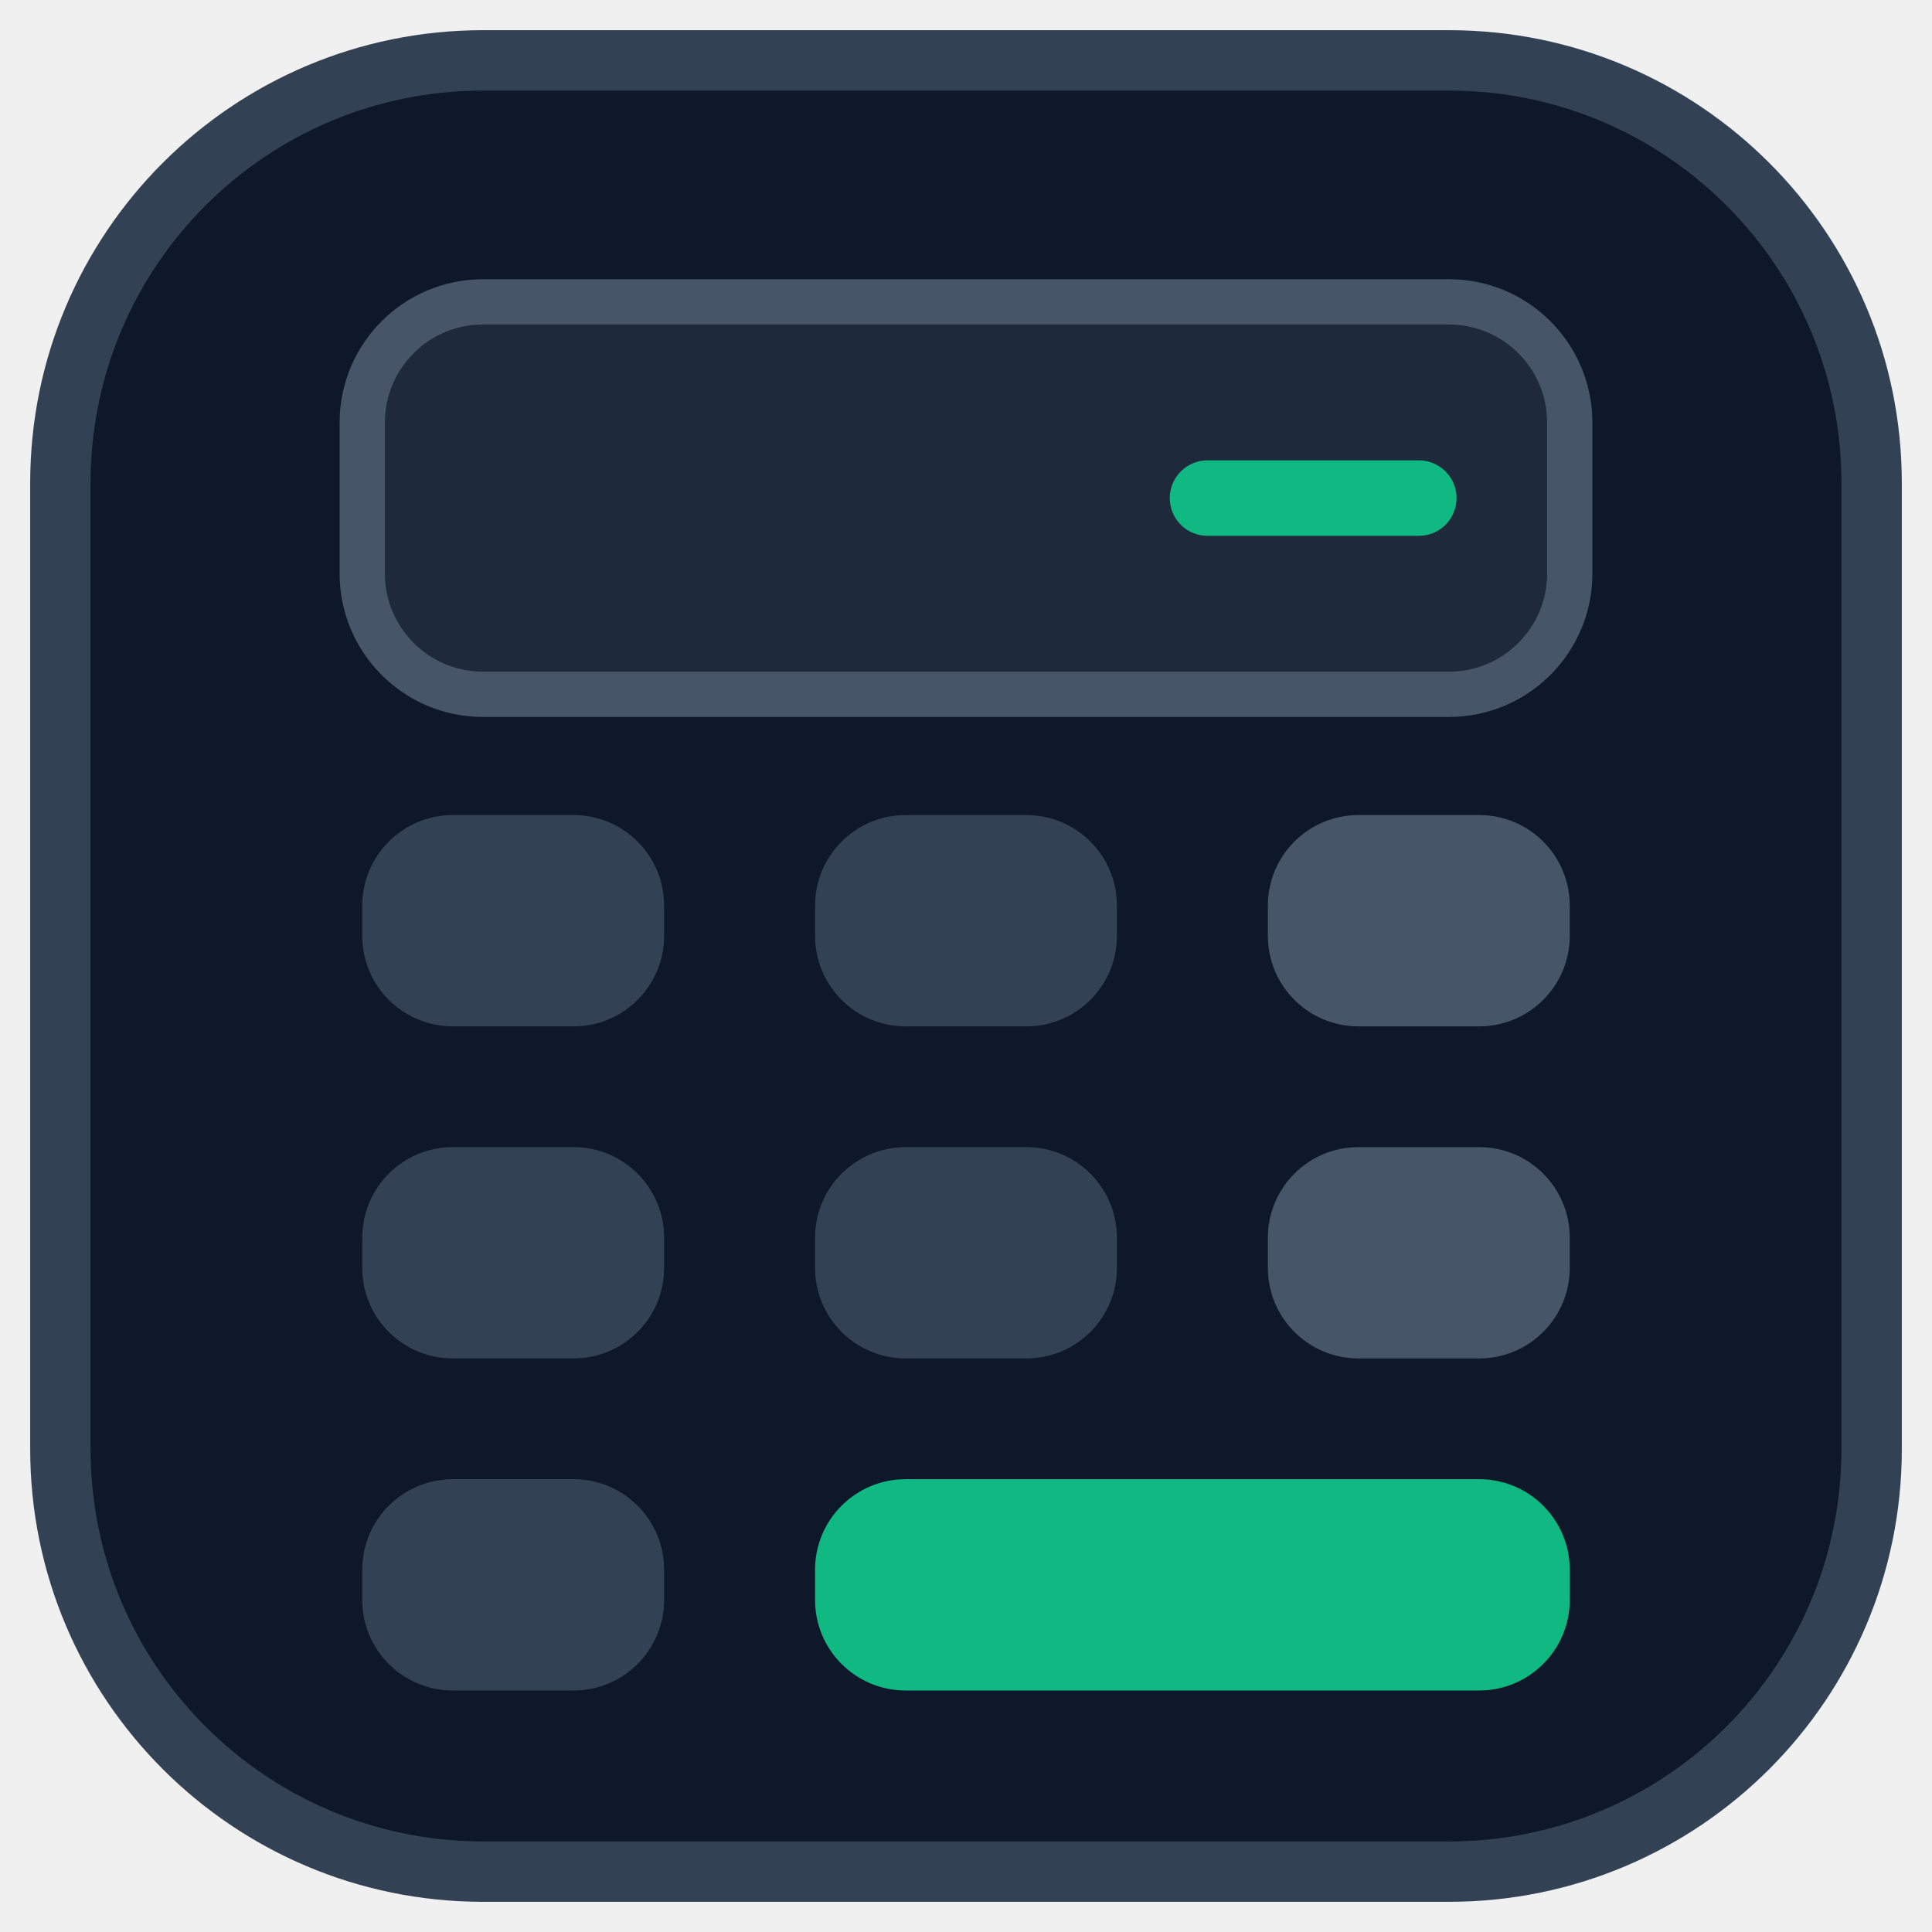
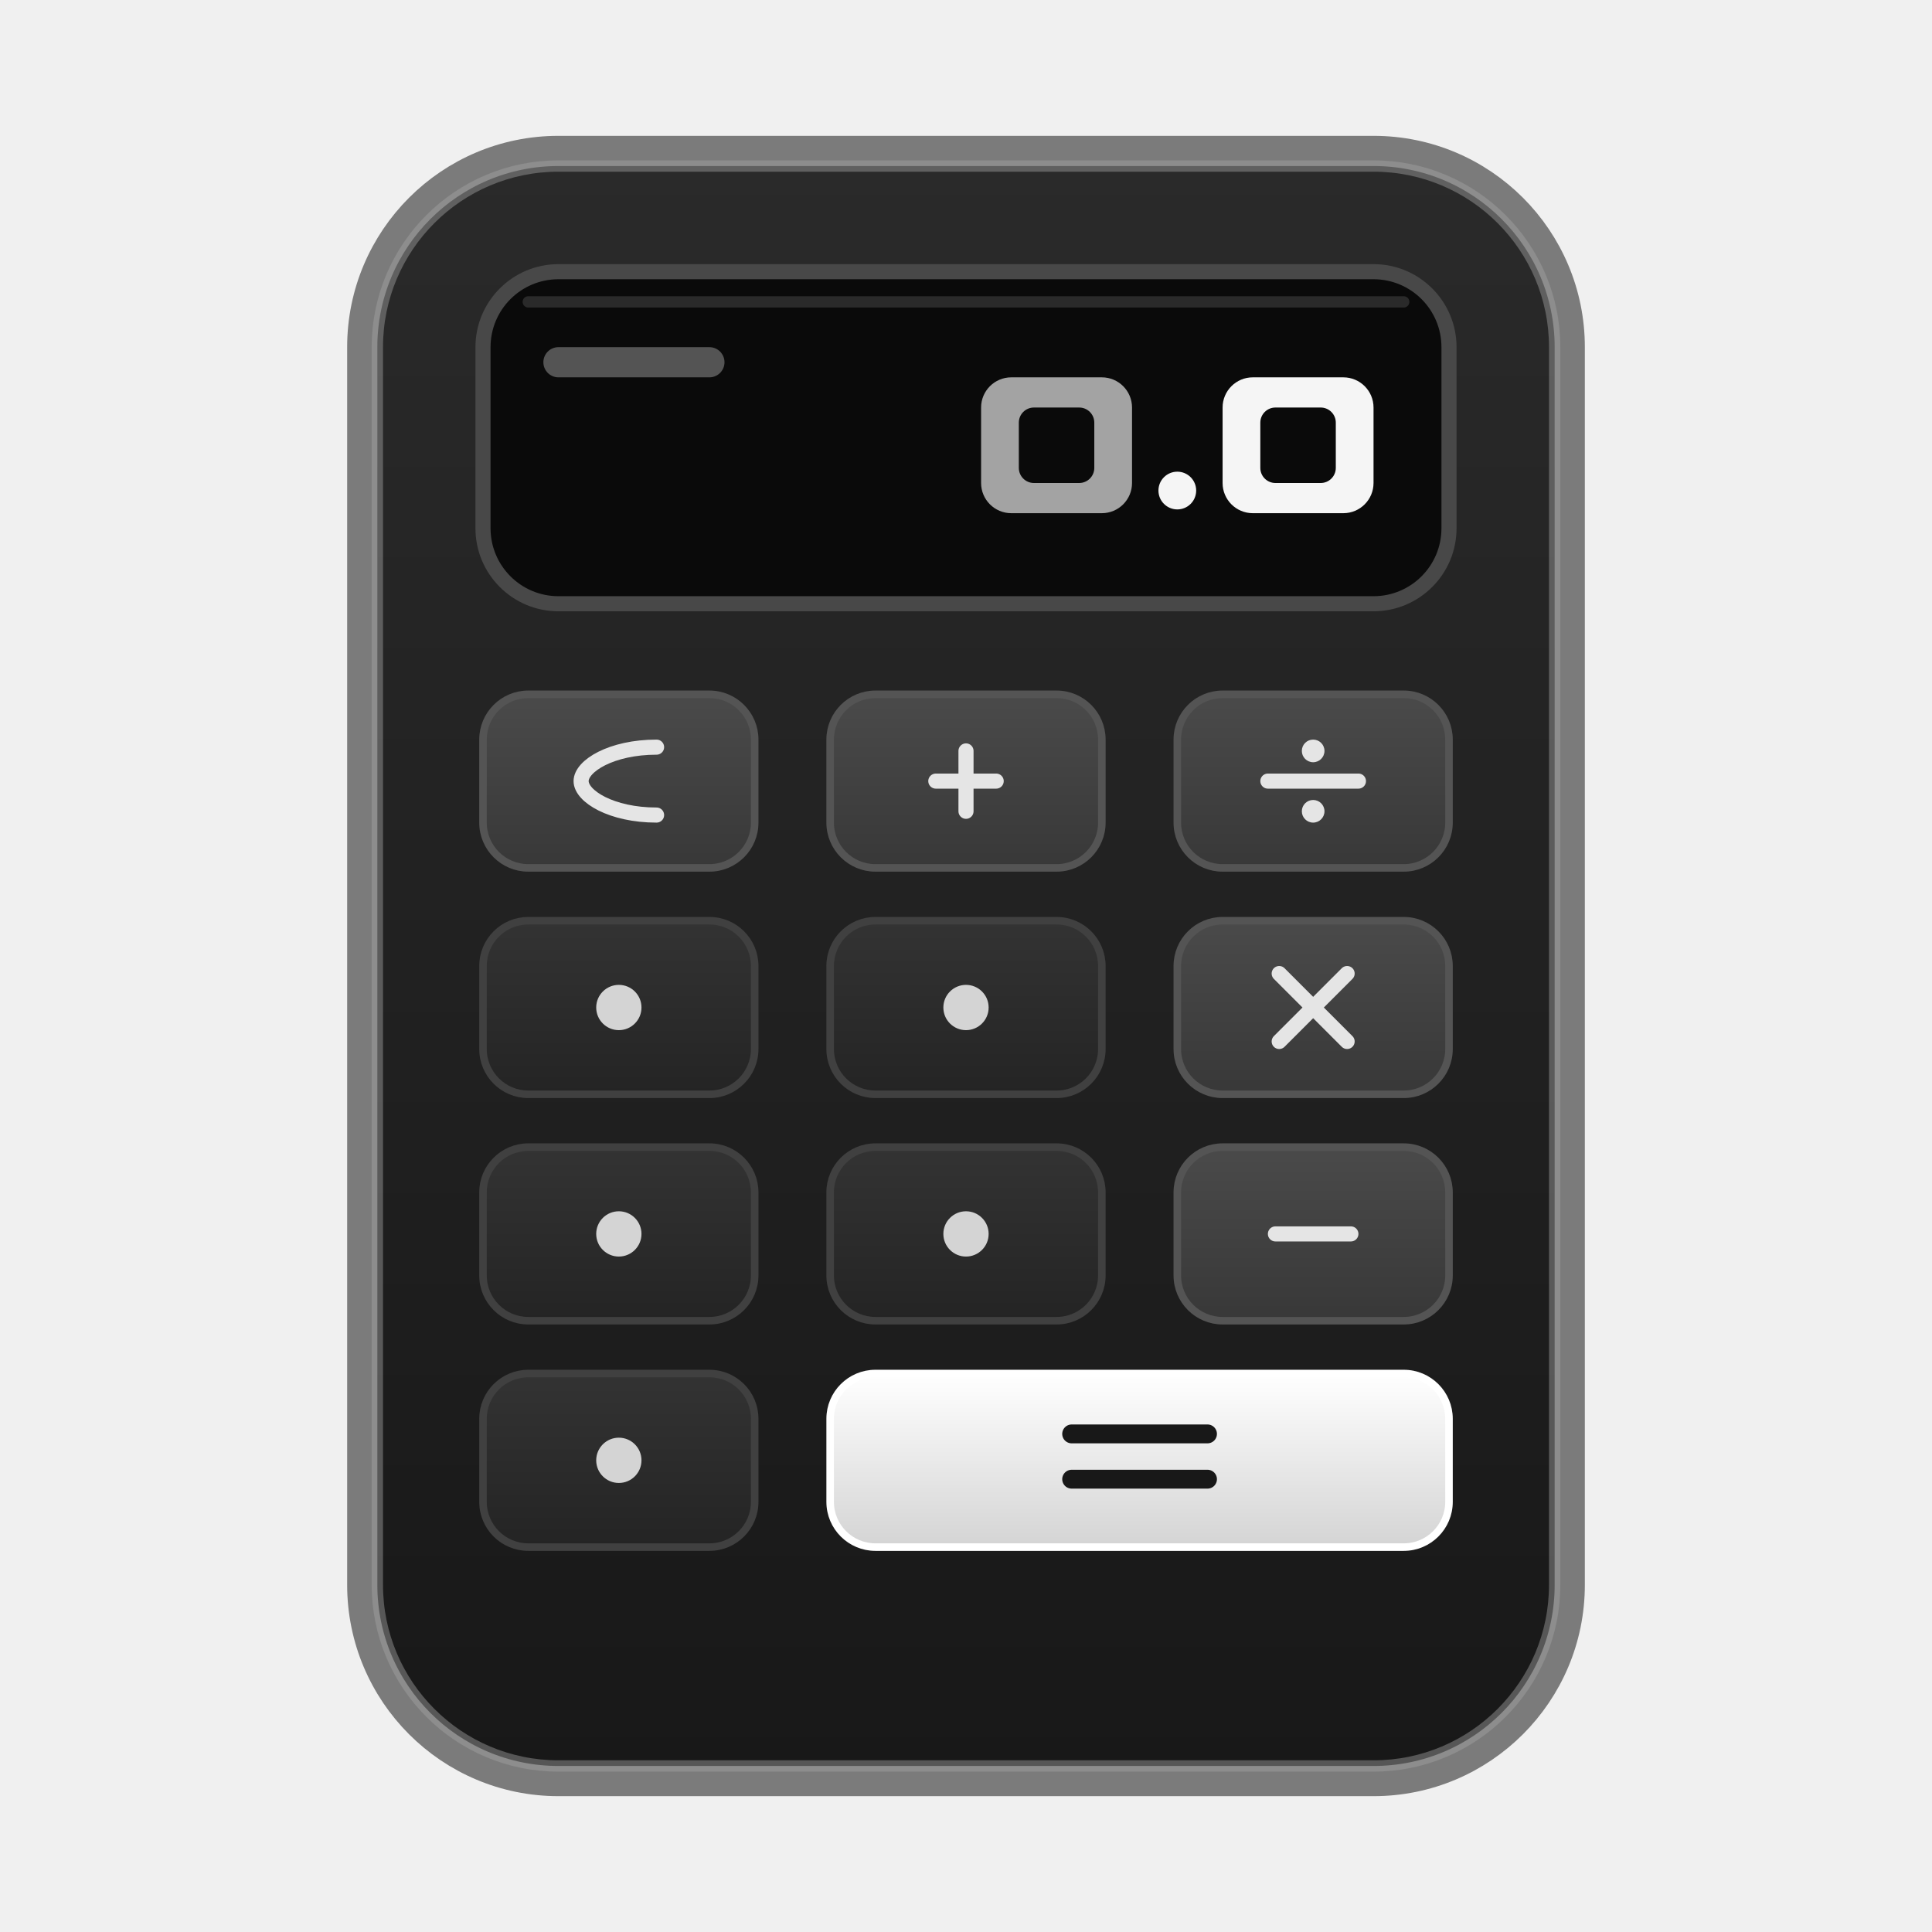
- <svg xmlns="http://www.w3.org/2000/svg" viewBox="0 0 64 64" width="64" height="64" fill="none">
-   <rect x="2" y="2" width="60" height="60" rx="14" fill="#0F172A" stroke="#334155" stroke-width="2" />
-   <rect x="12" y="10" width="40" height="13" rx="4" fill="#1E293B" stroke="#475569" stroke-width="1.5" />
-   <line x1="40" y1="16.5" x2="47" y2="16.5" stroke="#10B981" stroke-width="2.5" stroke-linecap="round" />
-   <rect x="12" y="27" width="10" height="7" rx="3" fill="#334155" />
-   <rect x="27" y="27" width="10" height="7" rx="3" fill="#334155" />
-   <rect x="42" y="27" width="10" height="7" rx="3" fill="#475569" />
-   <rect x="12" y="38" width="10" height="7" rx="3" fill="#334155" />
-   <rect x="27" y="38" width="10" height="7" rx="3" fill="#334155" />
-   <rect x="42" y="38" width="10" height="7" rx="3" fill="#475569" />
-   <rect x="12" y="49" width="10" height="7" rx="3" fill="#334155" />
-   <rect x="27" y="49" width="25" height="7" rx="3" fill="#10B981" />
+ <svg xmlns="http://www.w3.org/2000/svg" viewBox="0 0 256 256" width="256" height="256" fill="none">
+   <defs>
+     <linearGradient id="bodyGrad" x1="0" y1="0" x2="0" y2="1">
+       <stop offset="0%" stop-color="#2A2A2A" />
+       <stop offset="100%" stop-color="#181818" />
+     </linearGradient>
+     <linearGradient id="btnGrad" x1="0" y1="0" x2="0" y2="1">
+       <stop offset="0%" stop-color="#333333" />
+       <stop offset="100%" stop-color="#242424" />
+     </linearGradient>
+     <linearGradient id="opGrad" x1="0" y1="0" x2="0" y2="1">
+       <stop offset="0%" stop-color="#4A4A4A" />
+       <stop offset="100%" stop-color="#383838" />
+     </linearGradient>
+     <linearGradient id="eqGrad" x1="0" y1="0" x2="0" y2="1">
+       <stop offset="0%" stop-color="#FFFFFF" />
+       <stop offset="100%" stop-color="#D4D4D4" />
+     </linearGradient>
+   </defs>
+   <rect x="48" y="20" width="160" height="216" rx="26" fill="url(#bodyGrad)" stroke="#7B7B7B" stroke-width="4" />
+   <rect x="50" y="22" width="156" height="212" rx="24" fill="none" stroke="#A3A3A3" stroke-width="1.5" stroke-opacity="0.45" />
+   <rect x="64" y="36" width="128" height="44" rx="10" fill="#0A0A0A" stroke="#484848" stroke-width="2" />
+   <line x1="70" y1="40" x2="186" y2="40" stroke="#2A2A2A" stroke-width="1.5" stroke-linecap="round" />
+   <rect x="72" y="46" width="24" height="4" rx="2" fill="#545454" />
+   <rect x="162" y="50" width="20" height="18" rx="4" fill="#F5F5F5" />
+   <rect x="167" y="54" width="10" height="10" rx="2" fill="#0A0A0A" />
+   <circle cx="156" cy="65" r="2.5" fill="#F5F5F5" />
+   <rect x="130" y="50" width="20" height="18" rx="4" fill="#A3A3A3" />
+   <rect x="135" y="54" width="10" height="10" rx="2" fill="#0A0A0A" />
+   <rect x="64" y="92" width="36" height="23" rx="6" fill="url(#opGrad)" stroke="#545454" stroke-width="1" />
+   <rect x="110" y="92" width="36" height="23" rx="6" fill="url(#opGrad)" stroke="#545454" stroke-width="1" />
+   <rect x="156" y="92" width="36" height="23" rx="6" fill="url(#opGrad)" stroke="#545454" stroke-width="1" />
+   <path d="M 87 99 C 81 99 77 101.5 77 103.5 C 77 105.5 81 108 87 108" fill="none" stroke="#E5E5E5" stroke-width="2" stroke-linecap="round" />
+   <line x1="124" y1="103.5" x2="132" y2="103.5" stroke="#E5E5E5" stroke-width="2" stroke-linecap="round" />
+   <line x1="128" y1="99.5" x2="128" y2="107.5" stroke="#E5E5E5" stroke-width="2" stroke-linecap="round" />
+   <line x1="168" y1="103.5" x2="180" y2="103.5" stroke="#E5E5E5" stroke-width="2" stroke-linecap="round" />
+   <circle cx="174" cy="99.5" r="1.5" fill="#E5E5E5" />
+   <circle cx="174" cy="107.5" r="1.5" fill="#E5E5E5" />
+   <rect x="64" y="122" width="36" height="23" rx="6" fill="url(#btnGrad)" stroke="#404040" stroke-width="1" />
+   <rect x="110" y="122" width="36" height="23" rx="6" fill="url(#btnGrad)" stroke="#404040" stroke-width="1" />
+   <rect x="156" y="122" width="36" height="23" rx="6" fill="url(#opGrad)" stroke="#545454" stroke-width="1" />
+   <circle cx="82" cy="133.5" r="3" fill="#D4D4D4" />
+   <circle cx="128" cy="133.5" r="3" fill="#D4D4D4" />
+   <line x1="169.5" y1="129" x2="178.5" y2="138" stroke="#E5E5E5" stroke-width="2" stroke-linecap="round" />
+   <line x1="178.5" y1="129" x2="169.5" y2="138" stroke="#E5E5E5" stroke-width="2" stroke-linecap="round" />
+   <rect x="64" y="152" width="36" height="23" rx="6" fill="url(#btnGrad)" stroke="#404040" stroke-width="1" />
+   <rect x="110" y="152" width="36" height="23" rx="6" fill="url(#btnGrad)" stroke="#404040" stroke-width="1" />
+   <rect x="156" y="152" width="36" height="23" rx="6" fill="url(#opGrad)" stroke="#545454" stroke-width="1" />
+   <circle cx="82" cy="163.5" r="3" fill="#D4D4D4" />
+   <circle cx="128" cy="163.5" r="3" fill="#D4D4D4" />
+   <line x1="169" y1="163.5" x2="179" y2="163.5" stroke="#E5E5E5" stroke-width="2" stroke-linecap="round" />
+   <rect x="64" y="182" width="36" height="23" rx="6" fill="url(#btnGrad)" stroke="#404040" stroke-width="1" />
+   <circle cx="82" cy="193.5" r="3" fill="#D4D4D4" />
+   <rect x="110" y="182" width="82" height="23" rx="6" fill="url(#eqGrad)" stroke="#FFFFFF" stroke-width="1" />
+   <line x1="142" y1="190" x2="160" y2="190" stroke="#181818" stroke-width="2.5" stroke-linecap="round" />
+   <line x1="142" y1="196" x2="160" y2="196" stroke="#181818" stroke-width="2.5" stroke-linecap="round" />
</svg>
